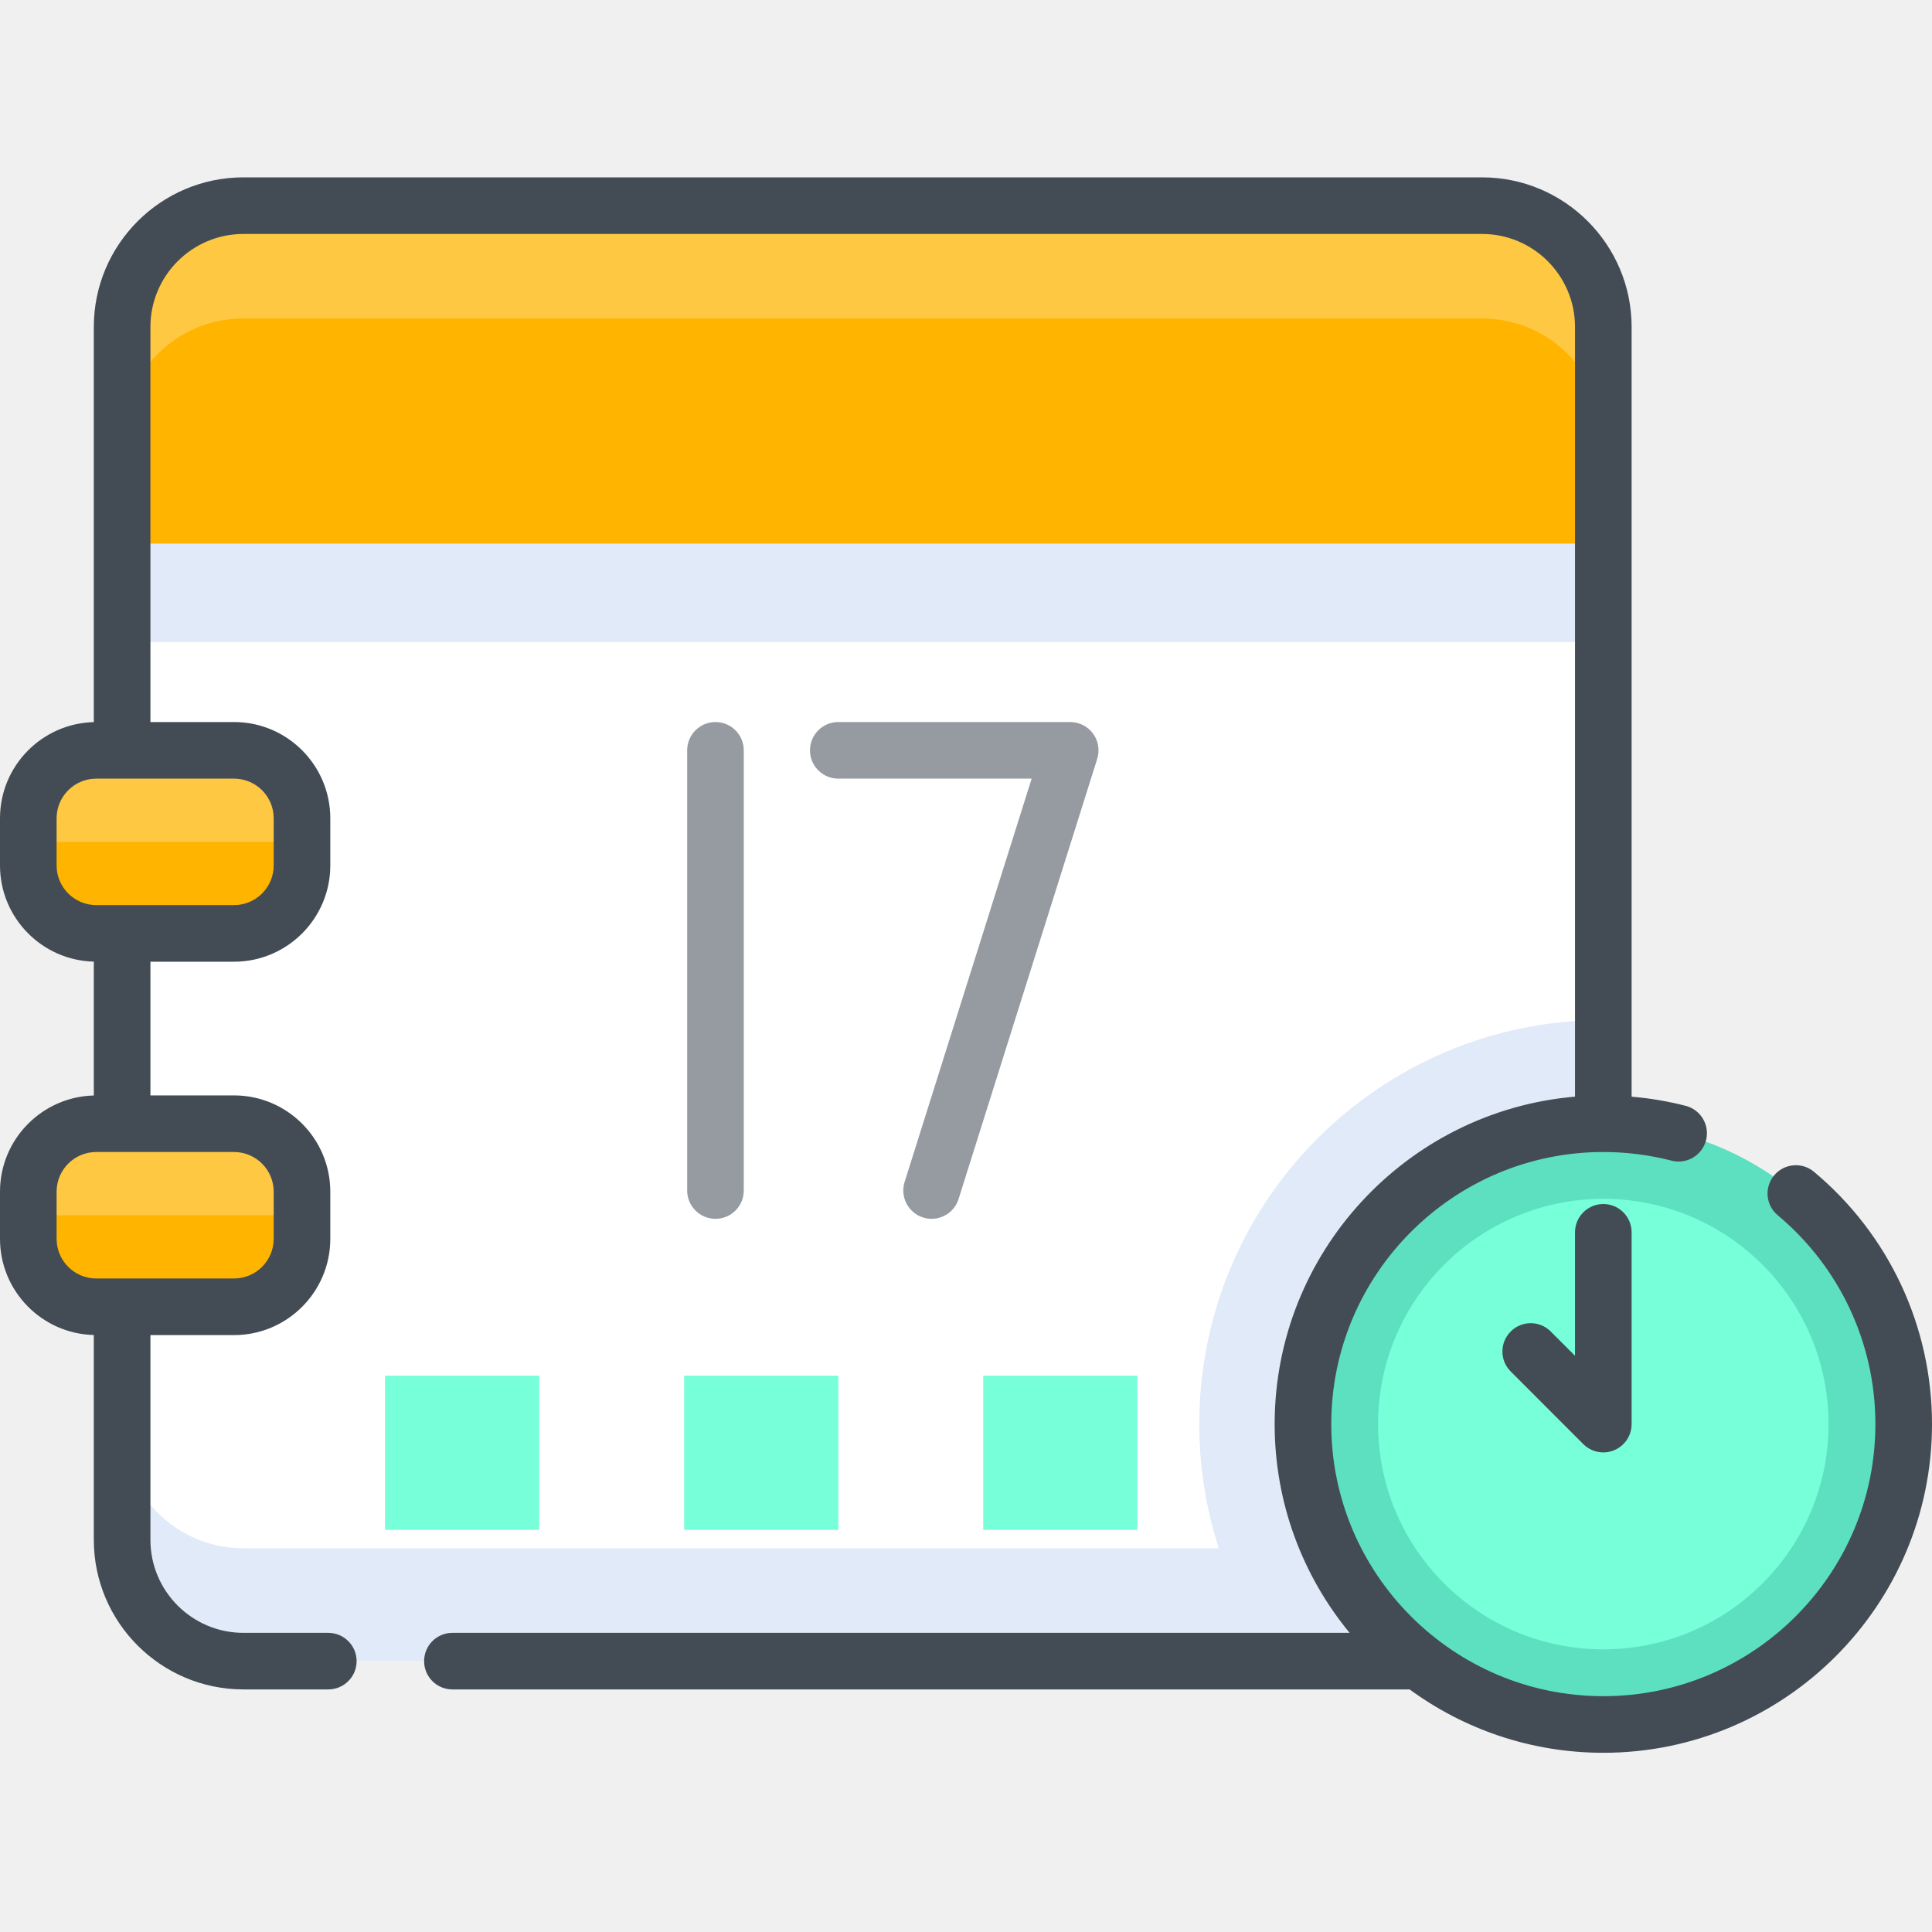
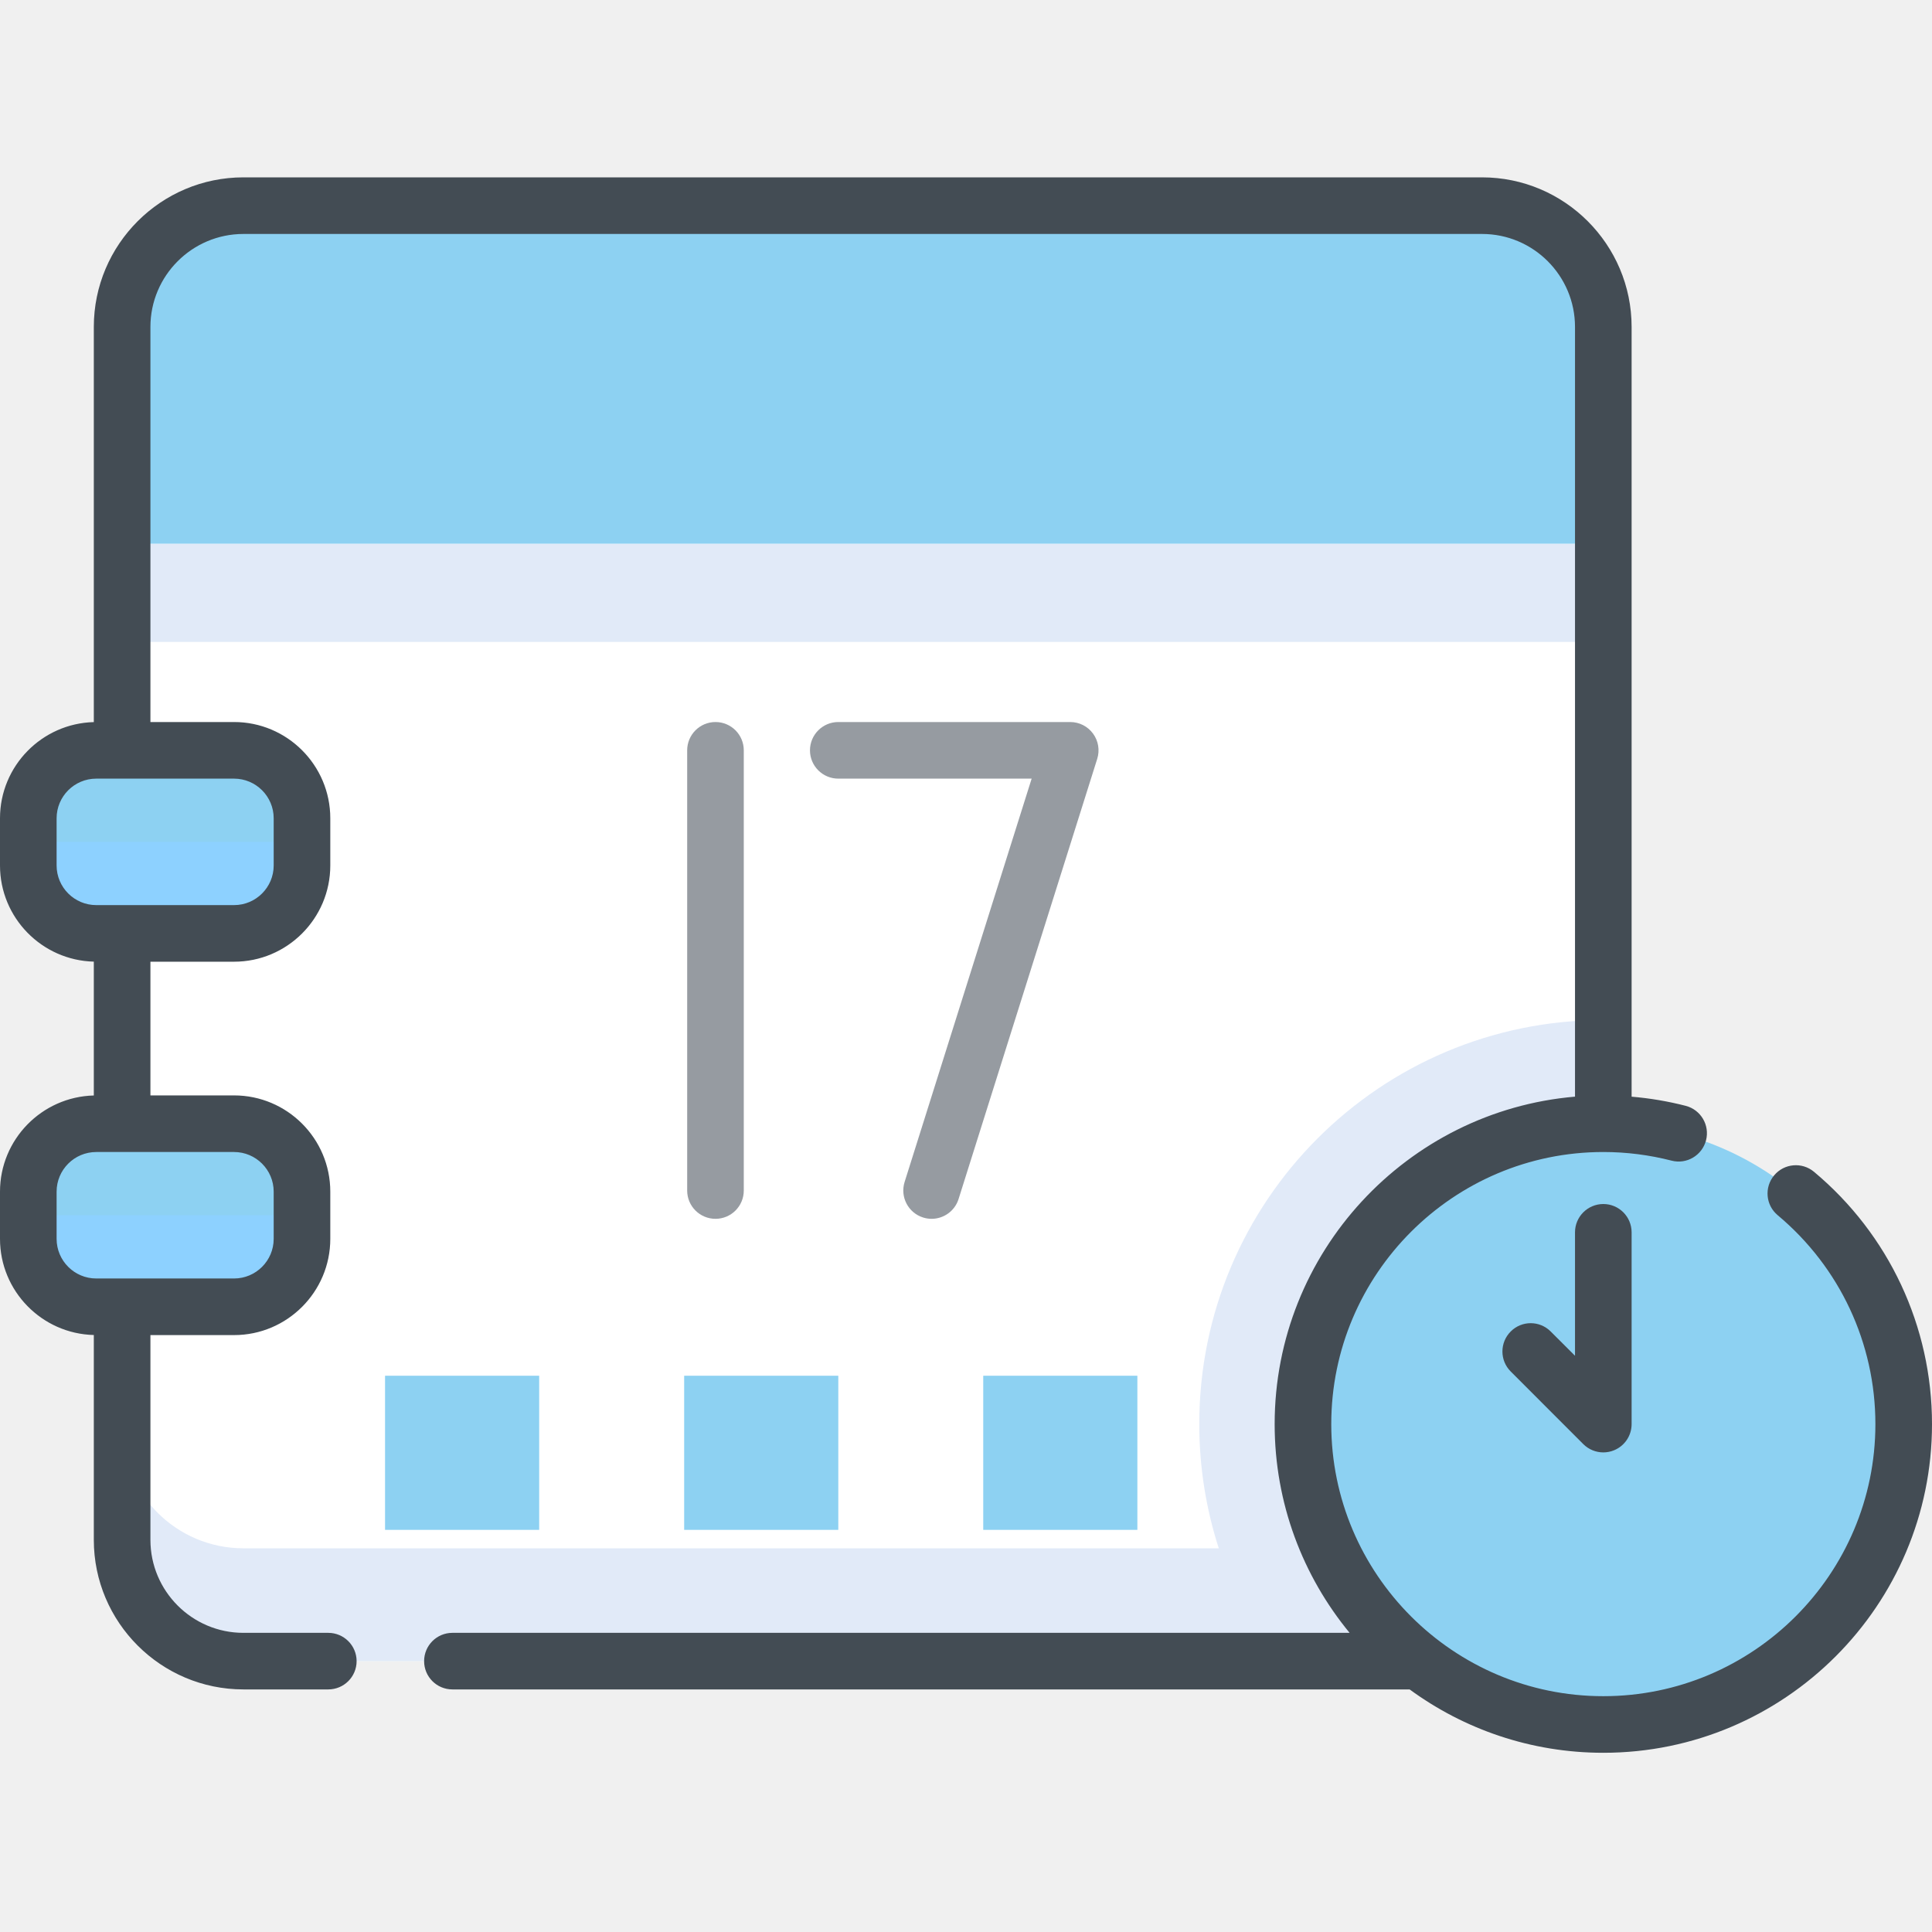
<svg xmlns="http://www.w3.org/2000/svg" width="50" height="50" viewBox="0 0 50 50" fill="none">
  <path d="M41.493 8.461V39.852C41.493 41.585 40.089 42.991 38.356 42.991H6.299C4.565 42.991 3.16 41.585 3.16 39.852V8.461C3.16 6.728 4.565 5.323 6.299 5.323H38.356C40.089 5.323 41.493 6.727 41.493 8.461Z" fill="white" />
  <path d="M41.493 36.938V26.399C35.718 26.399 31.037 31.08 31.037 36.855C31.037 37.977 31.215 39.057 31.542 40.07H6.3C4.565 40.07 3.16 38.664 3.16 36.931V39.852C3.16 41.586 4.565 42.991 6.3 42.991H38.356C38.919 42.991 39.447 42.841 39.905 42.581C40.854 42.041 41.494 41.022 41.494 39.852V36.931C41.494 36.934 41.493 36.936 41.493 36.938Z" fill="#E1EAF8" />
  <path d="M3.16 14.071H41.494V16.613H3.16V14.071Z" fill="#E1EAF8" />
-   <path d="M41.494 8.461V14.071H3.16V8.461C3.16 8.407 3.162 8.353 3.164 8.3C3.248 6.641 4.619 5.322 6.3 5.322H38.355C40.035 5.322 41.406 6.641 41.49 8.3C41.492 8.353 41.494 8.407 41.494 8.461Z" fill="#FFB400" />
-   <path d="M3.16 11.382V8.461C3.16 6.727 4.565 5.322 6.3 5.322H38.355C40.089 5.322 41.494 6.727 41.494 8.461V11.382C41.494 9.648 40.089 8.242 38.355 8.242H6.3C4.565 8.242 3.16 9.648 3.16 11.382Z" fill="#FFC843" />
-   <path d="M6.057 24.156H2.491C1.52 24.156 0.732 23.369 0.732 22.398V21.177C0.732 20.206 1.52 19.419 2.491 19.419H6.057C7.029 19.419 7.816 20.206 7.816 21.177V22.398C7.816 23.369 7.029 24.156 6.057 24.156Z" fill="#FFC843" />
-   <path d="M7.816 30.837V32.064C7.816 33.034 7.03 33.819 6.06 33.819H2.488C1.518 33.819 0.732 33.034 0.732 32.064V30.837C0.732 29.868 1.518 29.082 2.488 29.082H6.061C7.03 29.082 7.816 29.868 7.816 30.837Z" fill="#FFC843" />
-   <path d="M7.816 31.451V32.065C7.816 33.034 7.03 33.82 6.06 33.82H2.488C1.518 33.82 0.732 33.034 0.732 32.065V31.451H7.816Z" fill="#FFB400" />
-   <path d="M7.816 21.788V22.401C7.816 23.37 7.03 24.156 6.06 24.156H2.488C1.518 24.156 0.732 23.37 0.732 22.401V21.788H7.816Z" fill="#FFB400" />
-   <path d="M9.965 35.604H13.954V39.593H9.965V35.604Z" fill="#76FFD9" />
-   <path d="M17.706 35.604H21.695V39.593H17.706V35.604Z" fill="#76FFD9" />
-   <path d="M25.446 35.604H29.435V39.593H25.446V35.604Z" fill="#76FFD9" />
-   <path d="M49.267 36.856C49.267 41.149 45.787 44.629 41.494 44.629C37.2 44.629 33.72 41.149 33.72 36.856C33.72 32.562 37.2 29.082 41.494 29.082C45.787 29.082 49.267 32.562 49.267 36.856Z" fill="#5DE0BF" />
-   <path d="M47.323 36.856C47.323 40.075 44.713 42.685 41.494 42.685C38.274 42.685 35.664 40.075 35.664 36.856C35.664 33.636 38.274 31.026 41.494 31.026C44.713 31.026 47.323 33.636 47.323 36.856Z" fill="#76FFD9" />
+   <path d="M41.494 8.461V14.071H3.16V8.461C3.16 8.407 3.162 8.353 3.164 8.3C3.248 6.641 4.619 5.322 6.3 5.322H38.355C40.035 5.322 41.406 6.641 41.49 8.3C41.492 8.353 41.494 8.407 41.494 8.461Z" fill="#8dd1f2" />
+   <path d="M3.16 11.382V8.461C3.16 6.727 4.565 5.322 6.3 5.322H38.355C40.089 5.322 41.494 6.727 41.494 8.461V11.382C41.494 9.648 40.089 8.242 38.355 8.242H6.3C4.565 8.242 3.16 9.648 3.16 11.382Z" fill="#8dd1f2" />
+   <path d="M6.057 24.156H2.491C1.52 24.156 0.732 23.369 0.732 22.398V21.177C0.732 20.206 1.52 19.419 2.491 19.419H6.057C7.029 19.419 7.816 20.206 7.816 21.177V22.398C7.816 23.369 7.029 24.156 6.057 24.156Z" fill="#8dd1f2" />
+   <path d="M7.816 30.837V32.064C7.816 33.034 7.03 33.819 6.06 33.819H2.488C1.518 33.819 0.732 33.034 0.732 32.064V30.837C0.732 29.868 1.518 29.082 2.488 29.082H6.061C7.03 29.082 7.816 29.868 7.816 30.837Z" fill="#8dd1f2" />
+   <path d="M7.816 31.451V32.065C7.816 33.034 7.03 33.82 6.06 33.82H2.488C1.518 33.82 0.732 33.034 0.732 32.065V31.451H7.816Z" fill="#8dd1ff" />
+   <path d="M7.816 21.788V22.401C7.816 23.37 7.03 24.156 6.06 24.156H2.488C1.518 24.156 0.732 23.37 0.732 22.401V21.788H7.816Z" fill="#8dd1ff" />
+   <path d="M9.965 35.604H13.954V39.593H9.965V35.604Z" fill="#8dd1f2" />
+   <path d="M17.706 35.604H21.695V39.593H17.706V35.604Z" fill="#8dd1f2" />
+   <path d="M25.446 35.604H29.435V39.593H25.446V35.604Z" fill="#8dd1f2" />
+   <path d="M49.267 36.856C49.267 41.149 45.787 44.629 41.494 44.629C37.2 44.629 33.72 41.149 33.72 36.856C33.72 32.562 37.2 29.082 41.494 29.082C45.787 29.082 49.267 32.562 49.267 36.856Z" fill="#8dd1f2" />
+   <path d="M47.323 36.856C47.323 40.075 44.713 42.685 41.494 42.685C38.274 42.685 35.664 40.075 35.664 36.856C35.664 33.636 38.274 31.026 41.494 31.026C44.713 31.026 47.323 33.636 47.323 36.856Z" fill="#8dd1f2" />
  <path d="M19.249 30.811V19.419C19.249 19.014 18.921 18.686 18.517 18.686C18.112 18.686 17.784 19.014 17.784 19.419V30.811C17.784 31.215 18.112 31.543 18.517 31.543C18.921 31.543 19.249 31.215 19.249 30.811Z" fill="#969BA1" />
  <path d="M27.697 18.686H21.695C21.291 18.686 20.962 19.014 20.962 19.419C20.962 19.823 21.291 20.151 21.695 20.151H26.699L23.411 30.59C23.29 30.976 23.504 31.387 23.89 31.509C23.963 31.532 24.037 31.543 24.11 31.543C24.421 31.543 24.71 31.343 24.808 31.03L28.396 19.639C28.466 19.416 28.426 19.173 28.288 18.986C28.15 18.797 27.931 18.686 27.697 18.686Z" fill="#969BA1" />
  <path d="M46.946 30.326C46.636 30.067 46.174 30.108 45.914 30.419C45.655 30.729 45.696 31.191 46.007 31.45C47.613 32.793 48.535 34.764 48.535 36.856C48.535 40.738 45.377 43.897 41.494 43.897C37.611 43.897 34.453 40.738 34.453 36.856C34.453 32.973 37.611 29.815 41.493 29.814H41.494H41.495C42.093 29.814 42.686 29.89 43.259 30.037C43.651 30.139 44.05 29.903 44.152 29.511C44.253 29.119 44.017 28.72 43.626 28.619C43.168 28.501 42.699 28.422 42.226 28.382V8.461C42.226 6.327 40.49 4.59 38.355 4.59H6.3C4.165 4.59 2.428 6.326 2.428 8.461V18.688C1.083 18.722 0 19.825 0 21.177V22.398C0 23.75 1.083 24.854 2.428 24.887V28.351C1.083 28.385 0 29.488 0 30.84V32.061C0 33.413 1.083 34.517 2.428 34.55V39.852C2.428 41.986 4.165 43.722 6.3 43.722H8.496C8.9 43.722 9.229 43.395 9.229 42.99C9.229 42.586 8.9 42.258 8.496 42.258H6.3C4.972 42.258 3.893 41.178 3.893 39.852V34.552H6.057C7.431 34.552 8.548 33.434 8.548 32.061V30.84C8.548 29.467 7.431 28.349 6.057 28.349H3.893V24.889H6.057C7.431 24.889 8.548 23.771 8.548 22.398V21.177C8.548 19.804 7.431 18.686 6.057 18.686H3.893V8.461C3.893 7.134 4.972 6.055 6.3 6.055H38.356C39.682 6.055 40.761 7.134 40.761 8.461V28.381C36.413 28.754 32.988 32.412 32.988 36.856C32.988 38.905 33.717 40.788 34.928 42.258H11.708C11.303 42.258 10.976 42.586 10.976 42.99C10.976 43.395 11.303 43.722 11.708 43.722H36.481C37.888 44.752 39.621 45.362 41.494 45.362C46.184 45.362 50 41.546 50 36.856C50 34.328 48.887 31.948 46.946 30.326ZM6.057 29.814C6.623 29.814 7.083 30.274 7.083 30.84V32.061C7.083 32.627 6.623 33.087 6.057 33.087H2.491C1.925 33.087 1.465 32.627 1.465 32.061V30.84C1.465 30.274 1.925 29.814 2.491 29.814H6.057ZM6.057 20.151C6.623 20.151 7.083 20.611 7.083 21.177V22.398C7.083 22.964 6.623 23.424 6.057 23.424H2.491C1.925 23.424 1.465 22.964 1.465 22.398V21.177C1.465 20.611 1.925 20.151 2.491 20.151H6.057Z" fill="#434C54" />
  <path d="M40.761 31.892V35.087L40.132 34.459C39.846 34.172 39.382 34.172 39.097 34.459C38.811 34.745 38.811 35.208 39.097 35.494L40.976 37.374C41.116 37.514 41.303 37.588 41.494 37.588C41.588 37.588 41.683 37.57 41.774 37.532C42.048 37.419 42.226 37.152 42.226 36.856V31.892C42.226 31.488 41.898 31.16 41.494 31.16C41.09 31.16 40.761 31.488 40.761 31.892Z" fill="#434C54" />
</svg>
